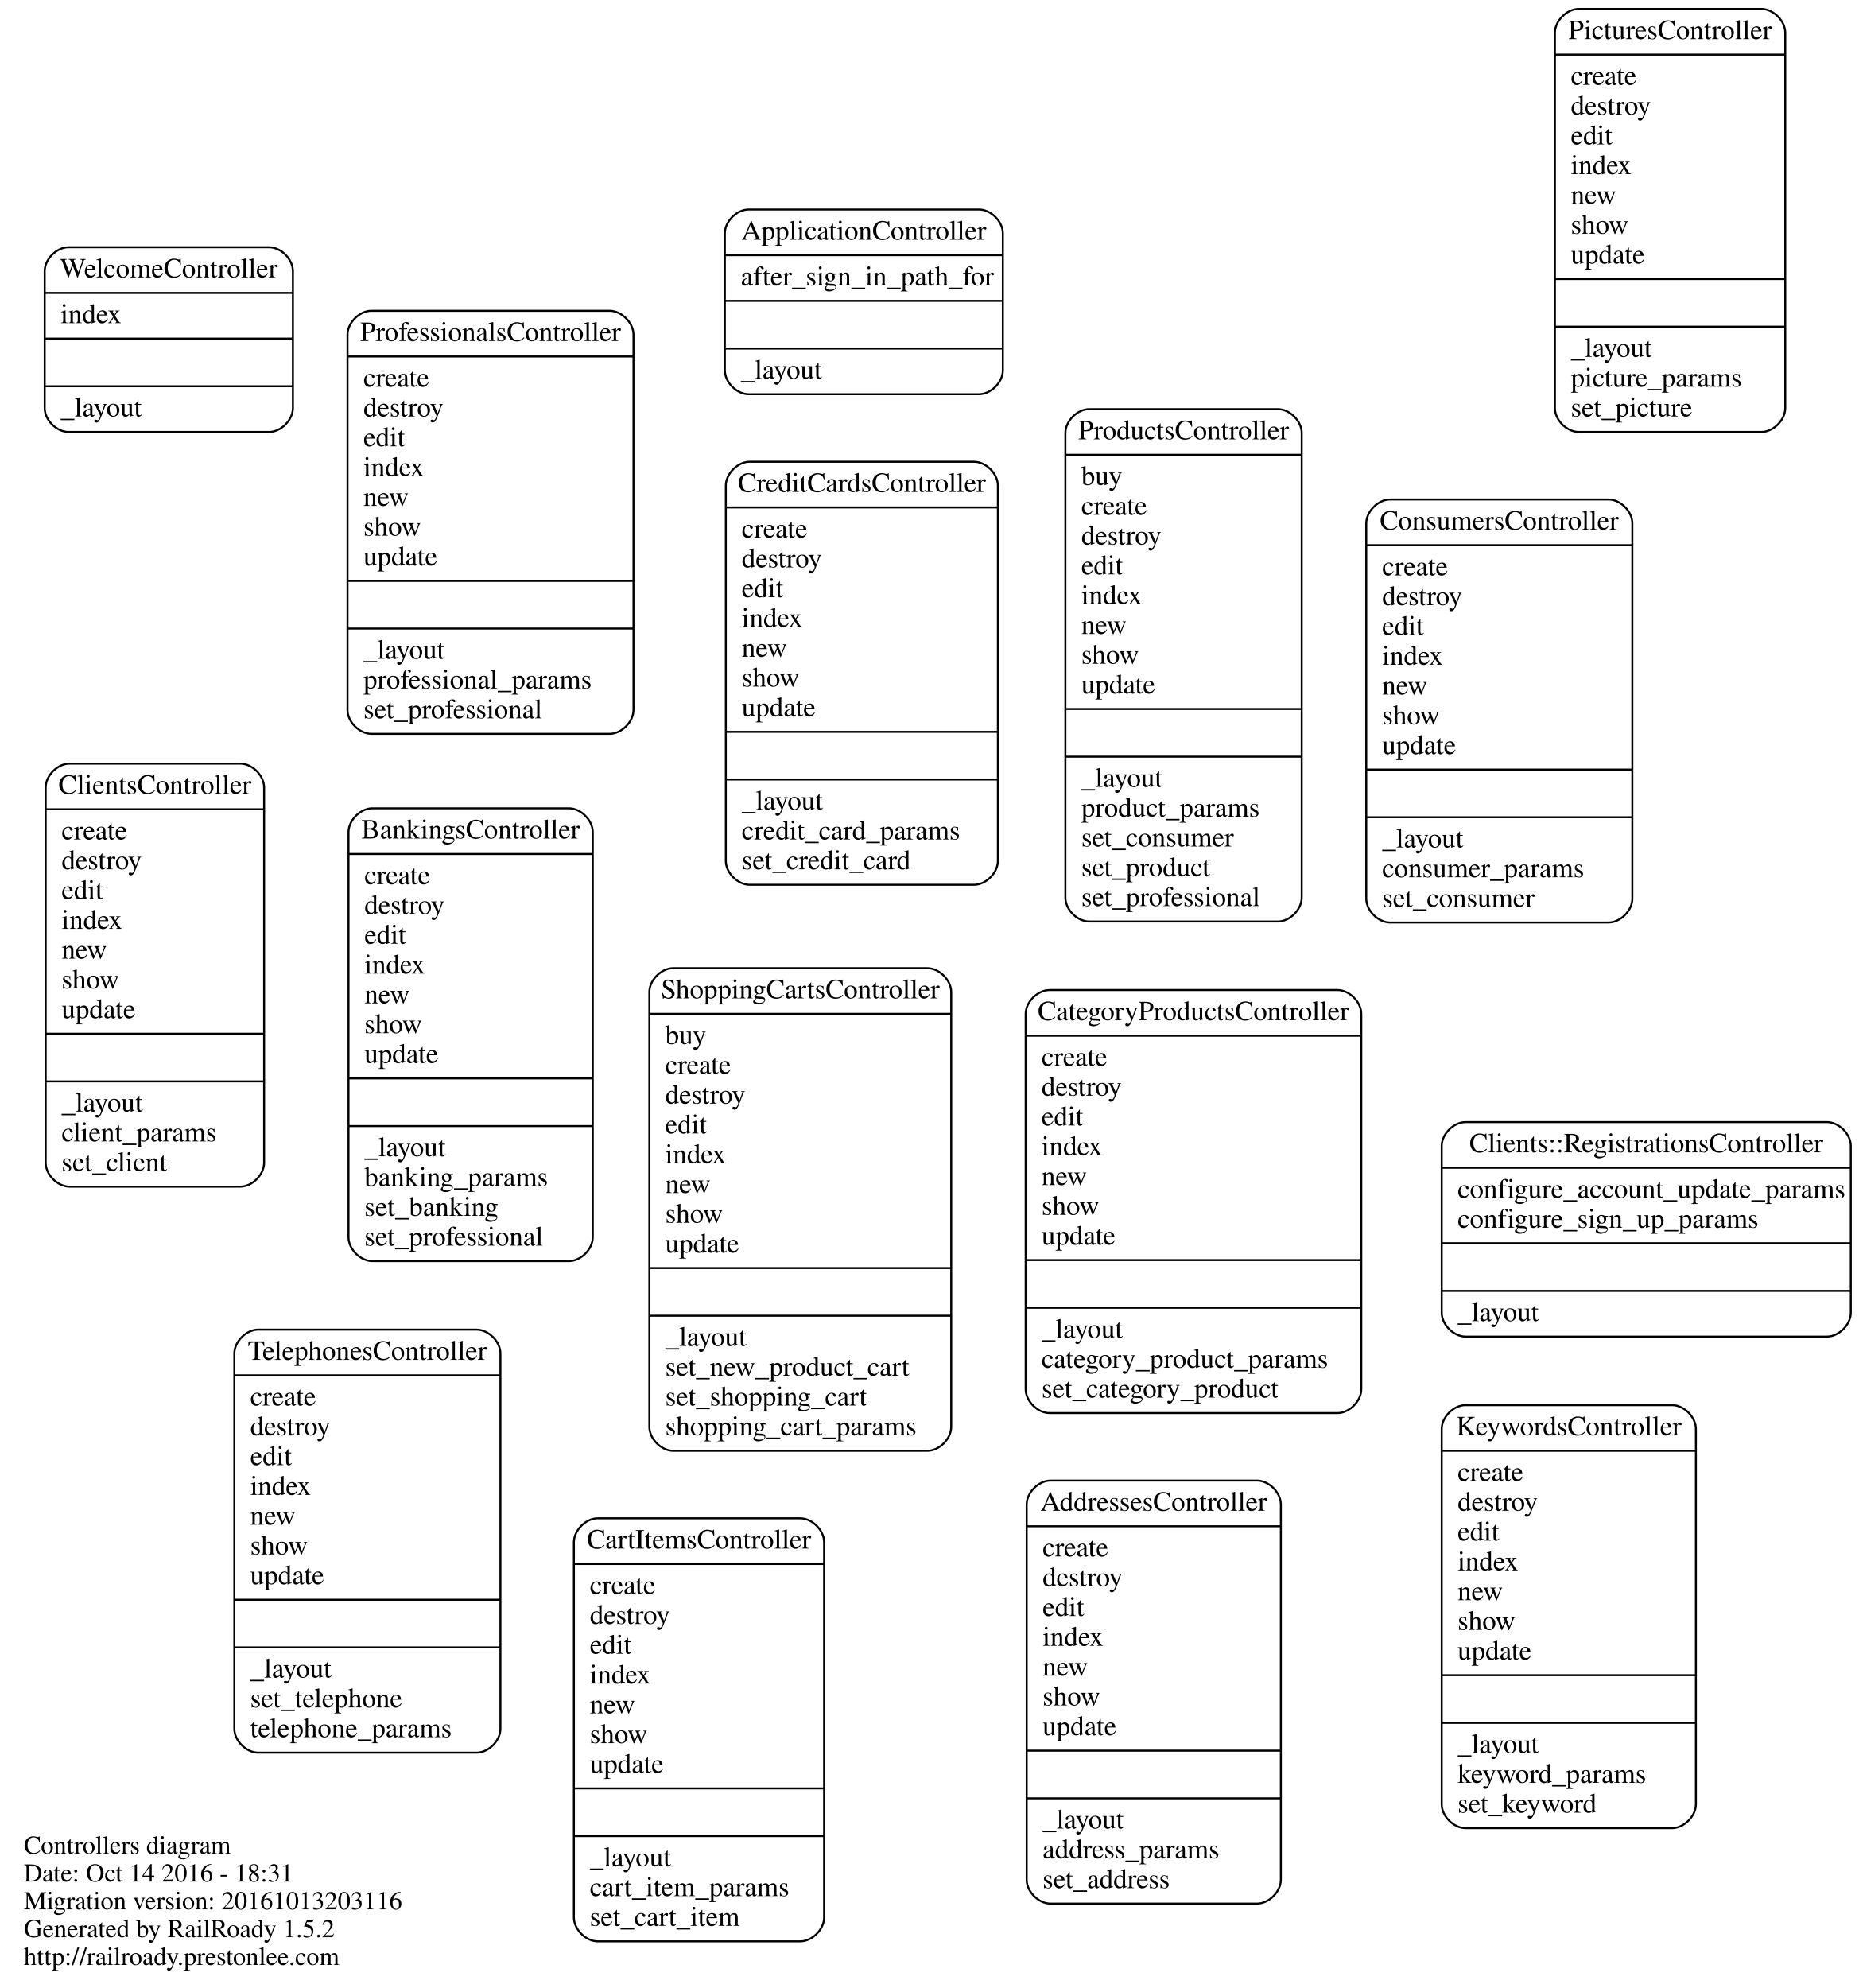
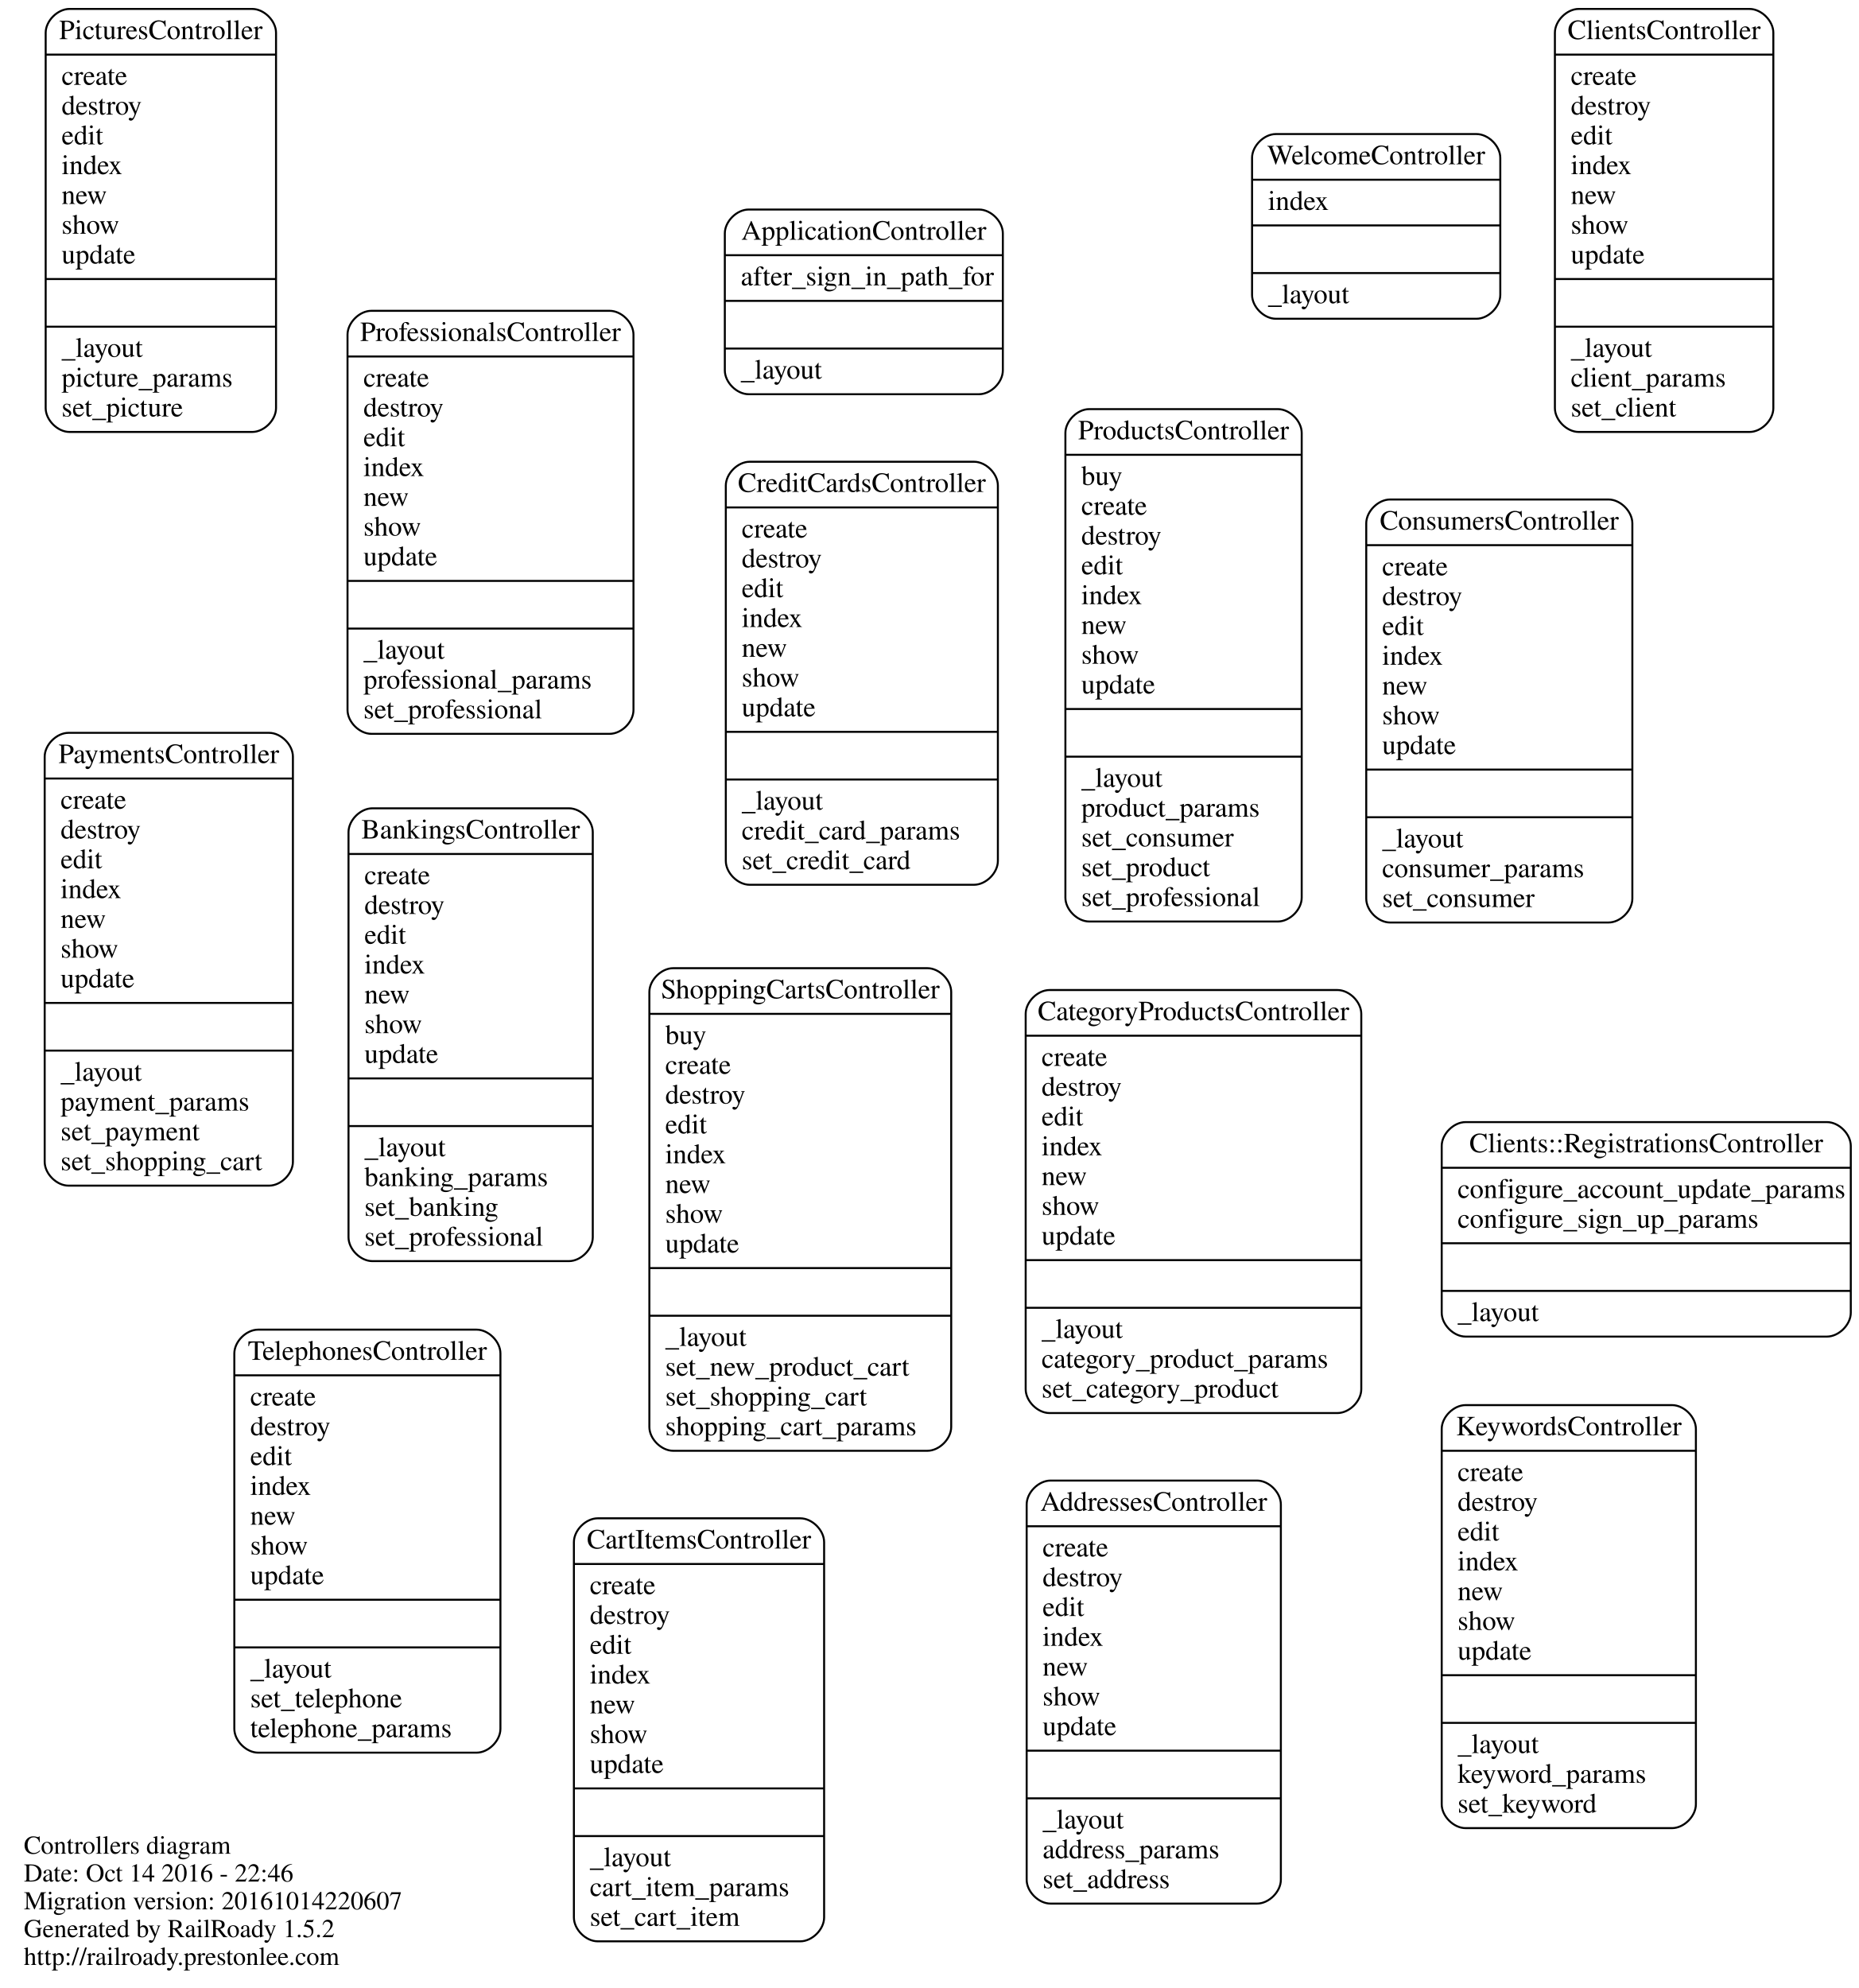
<svg xmlns="http://www.w3.org/2000/svg" width="936pt" height="1001pt" viewBox="0.00 0.00 936.00 1001.00">
  <g id="graph0" class="graph" transform="scale(1 1) rotate(0) translate(403 598)">
    <polygon fill="none" stroke="none" points="-403,403 -403,-598 533,-598 533,403 -403,403" />
    <g id="node1" class="node">
      <text text-anchor="start" x="-391" y="335.4" font-family="Times,serif" font-size="13.00">Controllers diagram</text>
-       <text text-anchor="start" x="-391" y="349.4" font-family="Times,serif" font-size="13.00">Date: Oct 14 2016 - 18:31</text>
-       <text text-anchor="start" x="-391" y="363.4" font-family="Times,serif" font-size="13.00">Migration version: 20161013203116</text>
+       <text text-anchor="start" x="-391" y="349.4" font-family="Times,serif" font-size="13.00">Date: Oct 14 2016 - 22:46</text>
+       <text text-anchor="start" x="-391" y="363.4" font-family="Times,serif" font-size="13.00">Migration version: 20161014220607</text>
      <text text-anchor="start" x="-391" y="377.4" font-family="Times,serif" font-size="13.00">Generated by RailRoady 1.5.2</text>
      <text text-anchor="start" x="-391" y="391.4" font-family="Times,serif" font-size="13.00">http://railroady.prestonlee.com</text>
    </g>
    <g id="node2" class="node">
      <path fill="none" stroke="black" d="M-25.5,-152.5C-25.5,-152.5 87.5,-152.5 87.5,-152.5 93.5,-152.5 99.5,-158.5 99.5,-164.5 99.5,-164.5 99.5,-353.5 99.5,-353.5 99.5,-359.5 93.5,-365.5 87.5,-365.5 87.5,-365.5 -25.5,-365.5 -25.5,-365.5 -31.5,-365.5 -37.5,-359.5 -37.5,-353.5 -37.5,-353.5 -37.5,-164.5 -37.5,-164.5 -37.5,-158.5 -31.5,-152.5 -25.5,-152.5" />
      <text text-anchor="middle" x="31" y="-350.3" font-family="Times,serif" font-size="14.00">CreditCardsController</text>
      <polyline fill="none" stroke="black" points="-37.5,-342.5 99.5,-342.5 " />
      <text text-anchor="start" x="-29.5" y="-327.3" font-family="Times,serif" font-size="14.00">create</text>
      <text text-anchor="start" x="-29.5" y="-312.3" font-family="Times,serif" font-size="14.00">destroy</text>
      <text text-anchor="start" x="-29.5" y="-297.3" font-family="Times,serif" font-size="14.00">edit</text>
      <text text-anchor="start" x="-29.5" y="-282.3" font-family="Times,serif" font-size="14.00">index</text>
      <text text-anchor="start" x="-29.5" y="-267.3" font-family="Times,serif" font-size="14.00">new</text>
      <text text-anchor="start" x="-29.5" y="-252.3" font-family="Times,serif" font-size="14.00">show</text>
      <text text-anchor="start" x="-29.5" y="-237.3" font-family="Times,serif" font-size="14.00">update</text>
      <polyline fill="none" stroke="black" points="-37.5,-229.5 99.5,-229.5 " />
      <polyline fill="none" stroke="black" points="-37.5,-205.5 99.5,-205.5 " />
      <text text-anchor="start" x="-29.5" y="-190.3" font-family="Times,serif" font-size="14.00">_layout</text>
      <text text-anchor="start" x="-29.5" y="-175.3" font-family="Times,serif" font-size="14.00">credit_card_params</text>
      <text text-anchor="start" x="-29.5" y="-160.3" font-family="Times,serif" font-size="14.00">set_credit_card</text>
    </g>
    <g id="node3" class="node">
      <path fill="none" stroke="black" d="M-216,-228.5C-216,-228.5 -96,-228.5 -96,-228.5 -90,-228.5 -84,-234.5 -84,-240.5 -84,-240.5 -84,-429.5 -84,-429.5 -84,-435.5 -90,-441.5 -96,-441.5 -96,-441.5 -216,-441.5 -216,-441.5 -222,-441.5 -228,-435.5 -228,-429.5 -228,-429.5 -228,-240.5 -228,-240.5 -228,-234.5 -222,-228.5 -216,-228.5" />
      <text text-anchor="middle" x="-156" y="-426.3" font-family="Times,serif" font-size="14.00">ProfessionalsController</text>
      <polyline fill="none" stroke="black" points="-228,-418.5 -84,-418.5 " />
      <text text-anchor="start" x="-220" y="-403.3" font-family="Times,serif" font-size="14.00">create</text>
      <text text-anchor="start" x="-220" y="-388.3" font-family="Times,serif" font-size="14.00">destroy</text>
      <text text-anchor="start" x="-220" y="-373.3" font-family="Times,serif" font-size="14.00">edit</text>
      <text text-anchor="start" x="-220" y="-358.3" font-family="Times,serif" font-size="14.00">index</text>
      <text text-anchor="start" x="-220" y="-343.3" font-family="Times,serif" font-size="14.00">new</text>
      <text text-anchor="start" x="-220" y="-328.3" font-family="Times,serif" font-size="14.00">show</text>
      <text text-anchor="start" x="-220" y="-313.3" font-family="Times,serif" font-size="14.00">update</text>
      <polyline fill="none" stroke="black" points="-228,-305.5 -84,-305.5 " />
      <polyline fill="none" stroke="black" points="-228,-281.5 -84,-281.5 " />
      <text text-anchor="start" x="-220" y="-266.3" font-family="Times,serif" font-size="14.00">_layout</text>
      <text text-anchor="start" x="-220" y="-251.3" font-family="Times,serif" font-size="14.00">professional_params</text>
      <text text-anchor="start" x="-220" y="-236.3" font-family="Times,serif" font-size="14.00">set_professional</text>
    </g>
    <g id="node4" class="node">
-       <path fill="none" stroke="black" d="M-368,-0.5C-368,-0.5 -282,-0.5 -282,-0.5 -276,-0.5 -270,-6.5 -270,-12.5 -270,-12.5 -270,-201.5 -270,-201.5 -270,-207.5 -276,-213.5 -282,-213.5 -282,-213.5 -368,-213.5 -368,-213.5 -374,-213.5 -380,-207.5 -380,-201.5 -380,-201.5 -380,-12.5 -380,-12.5 -380,-6.5 -374,-0.5 -368,-0.5" />
-       <text text-anchor="middle" x="-325" y="-198.3" font-family="Times,serif" font-size="14.00">ClientsController</text>
-       <polyline fill="none" stroke="black" points="-380,-190.5 -270,-190.5 " />
-       <text text-anchor="start" x="-372" y="-175.3" font-family="Times,serif" font-size="14.00">create</text>
-       <text text-anchor="start" x="-372" y="-160.3" font-family="Times,serif" font-size="14.00">destroy</text>
-       <text text-anchor="start" x="-372" y="-145.3" font-family="Times,serif" font-size="14.00">edit</text>
-       <text text-anchor="start" x="-372" y="-130.3" font-family="Times,serif" font-size="14.00">index</text>
-       <text text-anchor="start" x="-372" y="-115.3" font-family="Times,serif" font-size="14.00">new</text>
-       <text text-anchor="start" x="-372" y="-100.3" font-family="Times,serif" font-size="14.00">show</text>
-       <text text-anchor="start" x="-372" y="-85.3" font-family="Times,serif" font-size="14.00">update</text>
-       <polyline fill="none" stroke="black" points="-380,-77.5 -270,-77.5 " />
-       <polyline fill="none" stroke="black" points="-380,-53.5 -270,-53.5 " />
-       <text text-anchor="start" x="-372" y="-38.3" font-family="Times,serif" font-size="14.00">_layout</text>
-       <text text-anchor="start" x="-372" y="-23.3" font-family="Times,serif" font-size="14.00">client_params</text>
-       <text text-anchor="start" x="-372" y="-8.3" font-family="Times,serif" font-size="14.00">set_client</text>
+       <path fill="none" stroke="black" d="M392,-380.5C392,-380.5 478,-380.5 478,-380.5 484,-380.5 490,-386.5 490,-392.5 490,-392.5 490,-581.5 490,-581.5 490,-587.5 484,-593.5 478,-593.5 478,-593.5 392,-593.5 392,-593.5 386,-593.5 380,-587.5 380,-581.5 380,-581.5 380,-392.5 380,-392.5 380,-386.5 386,-380.5 392,-380.5" />
+       <text text-anchor="middle" x="435" y="-578.3" font-family="Times,serif" font-size="14.00">ClientsController</text>
+       <polyline fill="none" stroke="black" points="380,-570.5 490,-570.5 " />
+       <text text-anchor="start" x="388" y="-555.3" font-family="Times,serif" font-size="14.00">create</text>
+       <text text-anchor="start" x="388" y="-540.3" font-family="Times,serif" font-size="14.00">destroy</text>
+       <text text-anchor="start" x="388" y="-525.3" font-family="Times,serif" font-size="14.00">edit</text>
+       <text text-anchor="start" x="388" y="-510.3" font-family="Times,serif" font-size="14.00">index</text>
+       <text text-anchor="start" x="388" y="-495.3" font-family="Times,serif" font-size="14.00">new</text>
+       <text text-anchor="start" x="388" y="-480.3" font-family="Times,serif" font-size="14.00">show</text>
+       <text text-anchor="start" x="388" y="-465.3" font-family="Times,serif" font-size="14.00">update</text>
+       <polyline fill="none" stroke="black" points="380,-457.5 490,-457.5 " />
+       <polyline fill="none" stroke="black" points="380,-433.5 490,-433.5 " />
+       <text text-anchor="start" x="388" y="-418.3" font-family="Times,serif" font-size="14.00">_layout</text>
+       <text text-anchor="start" x="388" y="-403.3" font-family="Times,serif" font-size="14.00">client_params</text>
+       <text text-anchor="start" x="388" y="-388.3" font-family="Times,serif" font-size="14.00">set_client</text>
    </g>
    <g id="node5" class="node">
      <path fill="none" stroke="black" d="M-215.5,37C-215.5,37 -116.5,37 -116.5,37 -110.5,37 -104.5,31 -104.5,25 -104.5,25 -104.5,-179 -104.5,-179 -104.5,-185 -110.5,-191 -116.5,-191 -116.5,-191 -215.5,-191 -215.5,-191 -221.5,-191 -227.5,-185 -227.5,-179 -227.5,-179 -227.5,25 -227.5,25 -227.5,31 -221.5,37 -215.5,37" />
      <text text-anchor="middle" x="-166" y="-175.8" font-family="Times,serif" font-size="14.00">BankingsController</text>
      <polyline fill="none" stroke="black" points="-227.5,-168 -104.5,-168 " />
      <text text-anchor="start" x="-219.5" y="-152.8" font-family="Times,serif" font-size="14.00">create</text>
      <text text-anchor="start" x="-219.5" y="-137.8" font-family="Times,serif" font-size="14.00">destroy</text>
      <text text-anchor="start" x="-219.5" y="-122.8" font-family="Times,serif" font-size="14.00">edit</text>
      <text text-anchor="start" x="-219.5" y="-107.8" font-family="Times,serif" font-size="14.00">index</text>
      <text text-anchor="start" x="-219.5" y="-92.8" font-family="Times,serif" font-size="14.00">new</text>
      <text text-anchor="start" x="-219.5" y="-77.8" font-family="Times,serif" font-size="14.00">show</text>
      <text text-anchor="start" x="-219.5" y="-62.8" font-family="Times,serif" font-size="14.00">update</text>
      <polyline fill="none" stroke="black" points="-227.5,-55 -104.5,-55 " />
      <polyline fill="none" stroke="black" points="-227.5,-31 -104.5,-31 " />
      <text text-anchor="start" x="-219.5" y="-15.8" font-family="Times,serif" font-size="14.00">_layout</text>
      <text text-anchor="start" x="-219.5" y="-0.8" font-family="Times,serif" font-size="14.00">banking_params</text>
      <text text-anchor="start" x="-219.5" y="14.2" font-family="Times,serif" font-size="14.00">set_banking</text>
      <text text-anchor="start" x="-219.5" y="29.2" font-family="Times,serif" font-size="14.00">set_professional</text>
    </g>
    <g id="node6" class="node">
      <path fill="none" stroke="black" d="M-64,132.5C-64,132.5 64,132.5 64,132.5 70,132.5 76,126.5 76,120.5 76,120.5 76,-98.5 76,-98.5 76,-104.5 70,-110.5 64,-110.5 64,-110.5 -64,-110.5 -64,-110.5 -70,-110.5 -76,-104.5 -76,-98.5 -76,-98.5 -76,120.5 -76,120.5 -76,126.5 -70,132.5 -64,132.5" />
      <text text-anchor="middle" x="0" y="-95.3" font-family="Times,serif" font-size="14.00">ShoppingCartsController</text>
      <polyline fill="none" stroke="black" points="-76,-87.5 76,-87.5 " />
      <text text-anchor="start" x="-68" y="-72.3" font-family="Times,serif" font-size="14.00">buy</text>
      <text text-anchor="start" x="-68" y="-57.3" font-family="Times,serif" font-size="14.00">create</text>
      <text text-anchor="start" x="-68" y="-42.3" font-family="Times,serif" font-size="14.00">destroy</text>
      <text text-anchor="start" x="-68" y="-27.3" font-family="Times,serif" font-size="14.00">edit</text>
      <text text-anchor="start" x="-68" y="-12.3" font-family="Times,serif" font-size="14.00">index</text>
      <text text-anchor="start" x="-68" y="2.7" font-family="Times,serif" font-size="14.00">new</text>
      <text text-anchor="start" x="-68" y="17.7" font-family="Times,serif" font-size="14.00">show</text>
      <text text-anchor="start" x="-68" y="32.7" font-family="Times,serif" font-size="14.00">update</text>
      <polyline fill="none" stroke="black" points="-76,40.5 76,40.5 " />
      <polyline fill="none" stroke="black" points="-76,64.5 76,64.5 " />
      <text text-anchor="start" x="-68" y="79.7" font-family="Times,serif" font-size="14.00">_layout</text>
      <text text-anchor="start" x="-68" y="94.7" font-family="Times,serif" font-size="14.00">set_new_product_cart</text>
      <text text-anchor="start" x="-68" y="109.7" font-family="Times,serif" font-size="14.00">set_shopping_cart</text>
      <text text-anchor="start" x="-68" y="124.7" font-family="Times,serif" font-size="14.00">shopping_cart_params</text>
    </g>
    <g id="node7" class="node">
      <path fill="none" stroke="black" d="M125.5,113.5C125.5,113.5 270.5,113.5 270.5,113.5 276.5,113.5 282.5,107.5 282.5,101.5 282.5,101.5 282.5,-87.5 282.5,-87.5 282.5,-93.5 276.5,-99.5 270.5,-99.5 270.5,-99.5 125.5,-99.5 125.5,-99.5 119.5,-99.5 113.5,-93.5 113.5,-87.5 113.5,-87.5 113.5,101.5 113.5,101.5 113.5,107.5 119.5,113.5 125.5,113.5" />
      <text text-anchor="middle" x="198" y="-84.3" font-family="Times,serif" font-size="14.00">CategoryProductsController</text>
      <polyline fill="none" stroke="black" points="113.5,-76.5 282.5,-76.5 " />
      <text text-anchor="start" x="121.5" y="-61.3" font-family="Times,serif" font-size="14.00">create</text>
      <text text-anchor="start" x="121.5" y="-46.3" font-family="Times,serif" font-size="14.00">destroy</text>
      <text text-anchor="start" x="121.5" y="-31.3" font-family="Times,serif" font-size="14.00">edit</text>
      <text text-anchor="start" x="121.5" y="-16.3" font-family="Times,serif" font-size="14.00">index</text>
      <text text-anchor="start" x="121.5" y="-1.3" font-family="Times,serif" font-size="14.00">new</text>
      <text text-anchor="start" x="121.5" y="13.7" font-family="Times,serif" font-size="14.00">show</text>
      <text text-anchor="start" x="121.5" y="28.7" font-family="Times,serif" font-size="14.00">update</text>
      <polyline fill="none" stroke="black" points="113.5,36.5 282.5,36.5 " />
      <polyline fill="none" stroke="black" points="113.5,60.5 282.5,60.5 " />
      <text text-anchor="start" x="121.5" y="75.7" font-family="Times,serif" font-size="14.00">_layout</text>
      <text text-anchor="start" x="121.5" y="90.7" font-family="Times,serif" font-size="14.00">category_product_params</text>
      <text text-anchor="start" x="121.5" y="105.7" font-family="Times,serif" font-size="14.00">set_category_product</text>
    </g>
    <g id="node8" class="node">
      <path fill="none" stroke="black" d="M145.5,-134C145.5,-134 240.5,-134 240.5,-134 246.5,-134 252.5,-140 252.5,-146 252.5,-146 252.5,-380 252.5,-380 252.5,-386 246.5,-392 240.5,-392 240.5,-392 145.5,-392 145.5,-392 139.5,-392 133.5,-386 133.5,-380 133.5,-380 133.5,-146 133.5,-146 133.5,-140 139.5,-134 145.5,-134" />
      <text text-anchor="middle" x="193" y="-376.8" font-family="Times,serif" font-size="14.00">ProductsController</text>
      <polyline fill="none" stroke="black" points="133.5,-369 252.5,-369 " />
      <text text-anchor="start" x="141.5" y="-353.8" font-family="Times,serif" font-size="14.00">buy</text>
      <text text-anchor="start" x="141.5" y="-338.8" font-family="Times,serif" font-size="14.00">create</text>
      <text text-anchor="start" x="141.5" y="-323.8" font-family="Times,serif" font-size="14.00">destroy</text>
      <text text-anchor="start" x="141.5" y="-308.8" font-family="Times,serif" font-size="14.00">edit</text>
      <text text-anchor="start" x="141.5" y="-293.8" font-family="Times,serif" font-size="14.00">index</text>
      <text text-anchor="start" x="141.5" y="-278.8" font-family="Times,serif" font-size="14.00">new</text>
      <text text-anchor="start" x="141.5" y="-263.8" font-family="Times,serif" font-size="14.00">show</text>
      <text text-anchor="start" x="141.5" y="-248.8" font-family="Times,serif" font-size="14.00">update</text>
      <polyline fill="none" stroke="black" points="133.5,-241 252.5,-241 " />
      <polyline fill="none" stroke="black" points="133.5,-217 252.5,-217 " />
      <text text-anchor="start" x="141.5" y="-201.8" font-family="Times,serif" font-size="14.00">_layout</text>
      <text text-anchor="start" x="141.5" y="-186.8" font-family="Times,serif" font-size="14.00">product_params</text>
      <text text-anchor="start" x="141.5" y="-171.8" font-family="Times,serif" font-size="14.00">set_consumer</text>
      <text text-anchor="start" x="141.5" y="-156.8" font-family="Times,serif" font-size="14.00">set_product</text>
      <text text-anchor="start" x="141.5" y="-141.8" font-family="Times,serif" font-size="14.00">set_professional</text>
    </g>
    <g id="node9" class="node">
-       <path fill="none" stroke="black" d="M392,-380.5C392,-380.5 484,-380.5 484,-380.5 490,-380.5 496,-386.5 496,-392.5 496,-392.5 496,-581.5 496,-581.5 496,-587.5 490,-593.5 484,-593.5 484,-593.5 392,-593.5 392,-593.5 386,-593.5 380,-587.5 380,-581.5 380,-581.5 380,-392.5 380,-392.5 380,-386.5 386,-380.5 392,-380.5" />
-       <text text-anchor="middle" x="438" y="-578.3" font-family="Times,serif" font-size="14.00">PicturesController</text>
-       <polyline fill="none" stroke="black" points="380,-570.5 496,-570.5 " />
-       <text text-anchor="start" x="388" y="-555.3" font-family="Times,serif" font-size="14.00">create</text>
-       <text text-anchor="start" x="388" y="-540.3" font-family="Times,serif" font-size="14.00">destroy</text>
-       <text text-anchor="start" x="388" y="-525.3" font-family="Times,serif" font-size="14.00">edit</text>
-       <text text-anchor="start" x="388" y="-510.3" font-family="Times,serif" font-size="14.00">index</text>
-       <text text-anchor="start" x="388" y="-495.3" font-family="Times,serif" font-size="14.00">new</text>
-       <text text-anchor="start" x="388" y="-480.3" font-family="Times,serif" font-size="14.00">show</text>
-       <text text-anchor="start" x="388" y="-465.3" font-family="Times,serif" font-size="14.00">update</text>
-       <polyline fill="none" stroke="black" points="380,-457.5 496,-457.5 " />
-       <polyline fill="none" stroke="black" points="380,-433.5 496,-433.5 " />
-       <text text-anchor="start" x="388" y="-418.3" font-family="Times,serif" font-size="14.00">_layout</text>
-       <text text-anchor="start" x="388" y="-403.3" font-family="Times,serif" font-size="14.00">picture_params</text>
-       <text text-anchor="start" x="388" y="-388.3" font-family="Times,serif" font-size="14.00">set_picture</text>
+       <path fill="none" stroke="black" d="M-368,-380.5C-368,-380.5 -276,-380.5 -276,-380.5 -270,-380.5 -264,-386.5 -264,-392.5 -264,-392.5 -264,-581.5 -264,-581.5 -264,-587.5 -270,-593.5 -276,-593.5 -276,-593.5 -368,-593.5 -368,-593.5 -374,-593.5 -380,-587.5 -380,-581.5 -380,-581.5 -380,-392.5 -380,-392.5 -380,-386.5 -374,-380.5 -368,-380.5" />
+       <text text-anchor="middle" x="-322" y="-578.3" font-family="Times,serif" font-size="14.00">PicturesController</text>
+       <polyline fill="none" stroke="black" points="-380,-570.5 -264,-570.5 " />
+       <text text-anchor="start" x="-372" y="-555.3" font-family="Times,serif" font-size="14.00">create</text>
+       <text text-anchor="start" x="-372" y="-540.3" font-family="Times,serif" font-size="14.00">destroy</text>
+       <text text-anchor="start" x="-372" y="-525.3" font-family="Times,serif" font-size="14.00">edit</text>
+       <text text-anchor="start" x="-372" y="-510.3" font-family="Times,serif" font-size="14.00">index</text>
+       <text text-anchor="start" x="-372" y="-495.3" font-family="Times,serif" font-size="14.00">new</text>
+       <text text-anchor="start" x="-372" y="-480.3" font-family="Times,serif" font-size="14.00">show</text>
+       <text text-anchor="start" x="-372" y="-465.3" font-family="Times,serif" font-size="14.00">update</text>
+       <polyline fill="none" stroke="black" points="-380,-457.5 -264,-457.5 " />
+       <polyline fill="none" stroke="black" points="-380,-433.5 -264,-433.5 " />
+       <text text-anchor="start" x="-372" y="-418.3" font-family="Times,serif" font-size="14.00">_layout</text>
+       <text text-anchor="start" x="-372" y="-403.3" font-family="Times,serif" font-size="14.00">picture_params</text>
+       <text text-anchor="start" x="-372" y="-388.3" font-family="Times,serif" font-size="14.00">set_picture</text>
    </g>
    <g id="node10" class="node">
      <path fill="none" stroke="black" d="M335,75C335,75 517,75 517,75 523,75 529,69 529,63 529,63 529,-21 529,-21 529,-27 523,-33 517,-33 517,-33 335,-33 335,-33 329,-33 323,-27 323,-21 323,-21 323,63 323,63 323,69 329,75 335,75" />
      <text text-anchor="middle" x="426" y="-17.8" font-family="Times,serif" font-size="14.00">Clients::RegistrationsController</text>
      <polyline fill="none" stroke="black" points="323,-10 529,-10 " />
      <text text-anchor="start" x="331" y="5.2" font-family="Times,serif" font-size="14.00">configure_account_update_params</text>
      <text text-anchor="start" x="331" y="20.2" font-family="Times,serif" font-size="14.00">configure_sign_up_params</text>
      <polyline fill="none" stroke="black" points="323,28 529,28 " />
      <polyline fill="none" stroke="black" points="323,52 529,52 " />
      <text text-anchor="start" x="331" y="67.2" font-family="Times,serif" font-size="14.00">_layout</text>
    </g>
    <g id="node11" class="node">
      <path fill="none" stroke="black" d="M-273,284.5C-273,284.5 -163,284.5 -163,284.5 -157,284.5 -151,278.5 -151,272.5 -151,272.5 -151,83.5 -151,83.5 -151,77.5 -157,71.5 -163,71.5 -163,71.5 -273,71.5 -273,71.5 -279,71.5 -285,77.5 -285,83.5 -285,83.5 -285,272.5 -285,272.5 -285,278.5 -279,284.5 -273,284.5" />
      <text text-anchor="middle" x="-218" y="86.7" font-family="Times,serif" font-size="14.00">TelephonesController</text>
      <polyline fill="none" stroke="black" points="-285,94.5 -151,94.5 " />
      <text text-anchor="start" x="-277" y="109.7" font-family="Times,serif" font-size="14.00">create</text>
      <text text-anchor="start" x="-277" y="124.7" font-family="Times,serif" font-size="14.00">destroy</text>
      <text text-anchor="start" x="-277" y="139.7" font-family="Times,serif" font-size="14.00">edit</text>
      <text text-anchor="start" x="-277" y="154.7" font-family="Times,serif" font-size="14.00">index</text>
      <text text-anchor="start" x="-277" y="169.7" font-family="Times,serif" font-size="14.00">new</text>
      <text text-anchor="start" x="-277" y="184.7" font-family="Times,serif" font-size="14.00">show</text>
      <text text-anchor="start" x="-277" y="199.7" font-family="Times,serif" font-size="14.00">update</text>
      <polyline fill="none" stroke="black" points="-285,207.5 -151,207.5 " />
      <polyline fill="none" stroke="black" points="-285,231.5 -151,231.5 " />
      <text text-anchor="start" x="-277" y="246.7" font-family="Times,serif" font-size="14.00">_layout</text>
      <text text-anchor="start" x="-277" y="261.7" font-family="Times,serif" font-size="14.00">set_telephone</text>
      <text text-anchor="start" x="-277" y="276.7" font-family="Times,serif" font-size="14.00">telephone_params</text>
    </g>
    <g id="node12" class="node">
-       <path fill="none" stroke="black" d="M-368.5,-380.5C-368.5,-380.5 -267.5,-380.5 -267.5,-380.5 -261.5,-380.5 -255.5,-386.5 -255.5,-392.5 -255.5,-392.5 -255.5,-461.5 -255.5,-461.5 -255.5,-467.5 -261.5,-473.5 -267.5,-473.5 -267.5,-473.5 -368.5,-473.5 -368.5,-473.5 -374.5,-473.5 -380.5,-467.5 -380.5,-461.5 -380.5,-461.5 -380.5,-392.5 -380.5,-392.5 -380.5,-386.5 -374.5,-380.5 -368.5,-380.5" />
-       <text text-anchor="middle" x="-318" y="-458.3" font-family="Times,serif" font-size="14.00">WelcomeController</text>
-       <polyline fill="none" stroke="black" points="-380.5,-450.5 -255.5,-450.5 " />
-       <text text-anchor="start" x="-372.5" y="-435.3" font-family="Times,serif" font-size="14.00">index</text>
-       <polyline fill="none" stroke="black" points="-380.5,-427.5 -255.5,-427.5 " />
-       <polyline fill="none" stroke="black" points="-380.5,-403.5 -255.5,-403.5 " />
-       <text text-anchor="start" x="-372.5" y="-388.3" font-family="Times,serif" font-size="14.00">_layout</text>
+       <path fill="none" stroke="black" d="M239.5,-437.5C239.5,-437.5 340.5,-437.5 340.5,-437.5 346.5,-437.5 352.5,-443.5 352.5,-449.5 352.5,-449.5 352.5,-518.5 352.5,-518.5 352.5,-524.5 346.5,-530.5 340.5,-530.5 340.5,-530.5 239.5,-530.5 239.5,-530.5 233.5,-530.5 227.5,-524.5 227.5,-518.5 227.5,-518.5 227.5,-449.5 227.5,-449.5 227.5,-443.5 233.5,-437.5 239.5,-437.5" />
+       <text text-anchor="middle" x="290" y="-515.3" font-family="Times,serif" font-size="14.00">WelcomeController</text>
+       <polyline fill="none" stroke="black" points="227.5,-507.5 352.5,-507.5 " />
+       <text text-anchor="start" x="235.5" y="-492.3" font-family="Times,serif" font-size="14.00">index</text>
+       <polyline fill="none" stroke="black" points="227.5,-484.5 352.5,-484.5 " />
+       <polyline fill="none" stroke="black" points="227.5,-460.5 352.5,-460.5 " />
+       <text text-anchor="start" x="235.5" y="-445.3" font-family="Times,serif" font-size="14.00">_layout</text>
    </g>
    <g id="node13" class="node">
      <path fill="none" stroke="black" d="M297,-133.5C297,-133.5 407,-133.5 407,-133.5 413,-133.5 419,-139.5 419,-145.5 419,-145.5 419,-334.5 419,-334.5 419,-340.5 413,-346.5 407,-346.5 407,-346.5 297,-346.5 297,-346.5 291,-346.5 285,-340.5 285,-334.5 285,-334.5 285,-145.5 285,-145.5 285,-139.5 291,-133.5 297,-133.5" />
      <text text-anchor="middle" x="352" y="-331.3" font-family="Times,serif" font-size="14.00">ConsumersController</text>
      <polyline fill="none" stroke="black" points="285,-323.5 419,-323.5 " />
      <text text-anchor="start" x="293" y="-308.3" font-family="Times,serif" font-size="14.00">create</text>
      <text text-anchor="start" x="293" y="-293.3" font-family="Times,serif" font-size="14.00">destroy</text>
      <text text-anchor="start" x="293" y="-278.3" font-family="Times,serif" font-size="14.00">edit</text>
      <text text-anchor="start" x="293" y="-263.3" font-family="Times,serif" font-size="14.00">index</text>
      <text text-anchor="start" x="293" y="-248.3" font-family="Times,serif" font-size="14.00">new</text>
      <text text-anchor="start" x="293" y="-233.3" font-family="Times,serif" font-size="14.00">show</text>
      <text text-anchor="start" x="293" y="-218.3" font-family="Times,serif" font-size="14.00">update</text>
      <polyline fill="none" stroke="black" points="285,-210.5 419,-210.5 " />
      <polyline fill="none" stroke="black" points="285,-186.5 419,-186.5 " />
      <text text-anchor="start" x="293" y="-171.3" font-family="Times,serif" font-size="14.00">_layout</text>
      <text text-anchor="start" x="293" y="-156.3" font-family="Times,serif" font-size="14.00">consumer_params</text>
      <text text-anchor="start" x="293" y="-141.3" font-family="Times,serif" font-size="14.00">set_consumer</text>
    </g>
    <g id="node14" class="node">
      <path fill="none" stroke="black" d="M335,322.5C335,322.5 439,322.5 439,322.5 445,322.5 451,316.5 451,310.5 451,310.5 451,121.5 451,121.5 451,115.5 445,109.5 439,109.5 439,109.5 335,109.5 335,109.5 329,109.5 323,115.5 323,121.5 323,121.5 323,310.5 323,310.5 323,316.5 329,322.5 335,322.5" />
      <text text-anchor="middle" x="387" y="124.7" font-family="Times,serif" font-size="14.00">KeywordsController</text>
      <polyline fill="none" stroke="black" points="323,132.5 451,132.5 " />
      <text text-anchor="start" x="331" y="147.7" font-family="Times,serif" font-size="14.00">create</text>
      <text text-anchor="start" x="331" y="162.7" font-family="Times,serif" font-size="14.00">destroy</text>
      <text text-anchor="start" x="331" y="177.7" font-family="Times,serif" font-size="14.00">edit</text>
      <text text-anchor="start" x="331" y="192.7" font-family="Times,serif" font-size="14.00">index</text>
      <text text-anchor="start" x="331" y="207.7" font-family="Times,serif" font-size="14.00">new</text>
      <text text-anchor="start" x="331" y="222.7" font-family="Times,serif" font-size="14.00">show</text>
      <text text-anchor="start" x="331" y="237.7" font-family="Times,serif" font-size="14.00">update</text>
      <polyline fill="none" stroke="black" points="323,245.5 451,245.5 " />
      <polyline fill="none" stroke="black" points="323,269.5 451,269.5 " />
      <text text-anchor="start" x="331" y="284.7" font-family="Times,serif" font-size="14.00">_layout</text>
      <text text-anchor="start" x="331" y="299.7" font-family="Times,serif" font-size="14.00">keyword_params</text>
      <text text-anchor="start" x="331" y="314.7" font-family="Times,serif" font-size="14.00">set_keyword</text>
    </g>
    <g id="node15" class="node">
      <path fill="none" stroke="black" d="M-26,-399.5C-26,-399.5 90,-399.5 90,-399.5 96,-399.5 102,-405.5 102,-411.5 102,-411.5 102,-480.5 102,-480.5 102,-486.5 96,-492.5 90,-492.5 90,-492.5 -26,-492.5 -26,-492.5 -32,-492.5 -38,-486.5 -38,-480.5 -38,-480.5 -38,-411.5 -38,-411.5 -38,-405.5 -32,-399.5 -26,-399.5" />
      <text text-anchor="middle" x="32" y="-477.3" font-family="Times,serif" font-size="14.00">ApplicationController</text>
      <polyline fill="none" stroke="black" points="-38,-469.5 102,-469.5 " />
      <text text-anchor="start" x="-30" y="-454.3" font-family="Times,serif" font-size="14.00">after_sign_in_path_for</text>
      <polyline fill="none" stroke="black" points="-38,-446.5 102,-446.5 " />
      <polyline fill="none" stroke="black" points="-38,-422.5 102,-422.5 " />
      <text text-anchor="start" x="-30" y="-407.3" font-family="Times,serif" font-size="14.00">_layout</text>
    </g>
    <g id="node16" class="node">
      <path fill="none" stroke="black" d="M126,360.5C126,360.5 230,360.5 230,360.5 236,360.5 242,354.5 242,348.5 242,348.5 242,159.5 242,159.5 242,153.5 236,147.5 230,147.5 230,147.5 126,147.5 126,147.5 120,147.5 114,153.5 114,159.5 114,159.5 114,348.5 114,348.5 114,354.5 120,360.5 126,360.5" />
      <text text-anchor="middle" x="178" y="162.7" font-family="Times,serif" font-size="14.00">AddressesController</text>
      <polyline fill="none" stroke="black" points="114,170.5 242,170.5 " />
      <text text-anchor="start" x="122" y="185.7" font-family="Times,serif" font-size="14.00">create</text>
      <text text-anchor="start" x="122" y="200.7" font-family="Times,serif" font-size="14.00">destroy</text>
      <text text-anchor="start" x="122" y="215.7" font-family="Times,serif" font-size="14.00">edit</text>
      <text text-anchor="start" x="122" y="230.7" font-family="Times,serif" font-size="14.00">index</text>
      <text text-anchor="start" x="122" y="245.7" font-family="Times,serif" font-size="14.00">new</text>
      <text text-anchor="start" x="122" y="260.7" font-family="Times,serif" font-size="14.00">show</text>
      <text text-anchor="start" x="122" y="275.7" font-family="Times,serif" font-size="14.00">update</text>
      <polyline fill="none" stroke="black" points="114,283.5 242,283.5 " />
      <polyline fill="none" stroke="black" points="114,307.5 242,307.5 " />
      <text text-anchor="start" x="122" y="322.7" font-family="Times,serif" font-size="14.00">_layout</text>
      <text text-anchor="start" x="122" y="337.7" font-family="Times,serif" font-size="14.00">address_params</text>
      <text text-anchor="start" x="122" y="352.7" font-family="Times,serif" font-size="14.00">set_address</text>
    </g>
    <g id="node17" class="node">
+       <path fill="none" stroke="black" d="M-368.5,-1C-368.5,-1 -267.5,-1 -267.5,-1 -261.5,-1 -255.5,-7 -255.5,-13 -255.5,-13 -255.5,-217 -255.5,-217 -255.5,-223 -261.5,-229 -267.5,-229 -267.5,-229 -368.5,-229 -368.5,-229 -374.5,-229 -380.5,-223 -380.5,-217 -380.5,-217 -380.5,-13 -380.5,-13 -380.5,-7 -374.5,-1 -368.5,-1" />
+       <text text-anchor="middle" x="-318" y="-213.8" font-family="Times,serif" font-size="14.00">PaymentsController</text>
+       <polyline fill="none" stroke="black" points="-380.5,-206 -255.5,-206 " />
+       <text text-anchor="start" x="-372.5" y="-190.8" font-family="Times,serif" font-size="14.00">create</text>
+       <text text-anchor="start" x="-372.5" y="-175.8" font-family="Times,serif" font-size="14.00">destroy</text>
+       <text text-anchor="start" x="-372.5" y="-160.8" font-family="Times,serif" font-size="14.00">edit</text>
+       <text text-anchor="start" x="-372.5" y="-145.8" font-family="Times,serif" font-size="14.00">index</text>
+       <text text-anchor="start" x="-372.5" y="-130.8" font-family="Times,serif" font-size="14.00">new</text>
+       <text text-anchor="start" x="-372.5" y="-115.8" font-family="Times,serif" font-size="14.00">show</text>
+       <text text-anchor="start" x="-372.5" y="-100.8" font-family="Times,serif" font-size="14.00">update</text>
+       <polyline fill="none" stroke="black" points="-380.5,-93 -255.5,-93 " />
+       <polyline fill="none" stroke="black" points="-380.5,-69 -255.5,-69 " />
+       <text text-anchor="start" x="-372.5" y="-53.8" font-family="Times,serif" font-size="14.00">_layout</text>
+       <text text-anchor="start" x="-372.5" y="-38.8" font-family="Times,serif" font-size="14.00">payment_params</text>
+       <text text-anchor="start" x="-372.5" y="-23.8" font-family="Times,serif" font-size="14.00">set_payment</text>
+       <text text-anchor="start" x="-372.5" y="-8.8" font-family="Times,serif" font-size="14.00">set_shopping_cart</text>
+     </g>
+     <g id="node18" class="node">
      <path fill="none" stroke="black" d="M-102,379.5C-102,379.5 0,379.5 0,379.5 6,379.5 12,373.5 12,367.5 12,367.5 12,178.5 12,178.5 12,172.5 6,166.5 0,166.5 0,166.5 -102,166.5 -102,166.5 -108,166.5 -114,172.5 -114,178.5 -114,178.5 -114,367.5 -114,367.5 -114,373.5 -108,379.5 -102,379.5" />
      <text text-anchor="middle" x="-51" y="181.7" font-family="Times,serif" font-size="14.00">CartItemsController</text>
      <polyline fill="none" stroke="black" points="-114,189.5 12,189.5 " />
      <text text-anchor="start" x="-106" y="204.7" font-family="Times,serif" font-size="14.00">create</text>
      <text text-anchor="start" x="-106" y="219.7" font-family="Times,serif" font-size="14.00">destroy</text>
      <text text-anchor="start" x="-106" y="234.7" font-family="Times,serif" font-size="14.00">edit</text>
      <text text-anchor="start" x="-106" y="249.7" font-family="Times,serif" font-size="14.00">index</text>
      <text text-anchor="start" x="-106" y="264.7" font-family="Times,serif" font-size="14.00">new</text>
      <text text-anchor="start" x="-106" y="279.7" font-family="Times,serif" font-size="14.00">show</text>
      <text text-anchor="start" x="-106" y="294.7" font-family="Times,serif" font-size="14.00">update</text>
      <polyline fill="none" stroke="black" points="-114,302.5 12,302.5 " />
      <polyline fill="none" stroke="black" points="-114,326.5 12,326.5 " />
      <text text-anchor="start" x="-106" y="341.7" font-family="Times,serif" font-size="14.00">_layout</text>
      <text text-anchor="start" x="-106" y="356.7" font-family="Times,serif" font-size="14.00">cart_item_params</text>
      <text text-anchor="start" x="-106" y="371.7" font-family="Times,serif" font-size="14.00">set_cart_item</text>
    </g>
  </g>
</svg>
